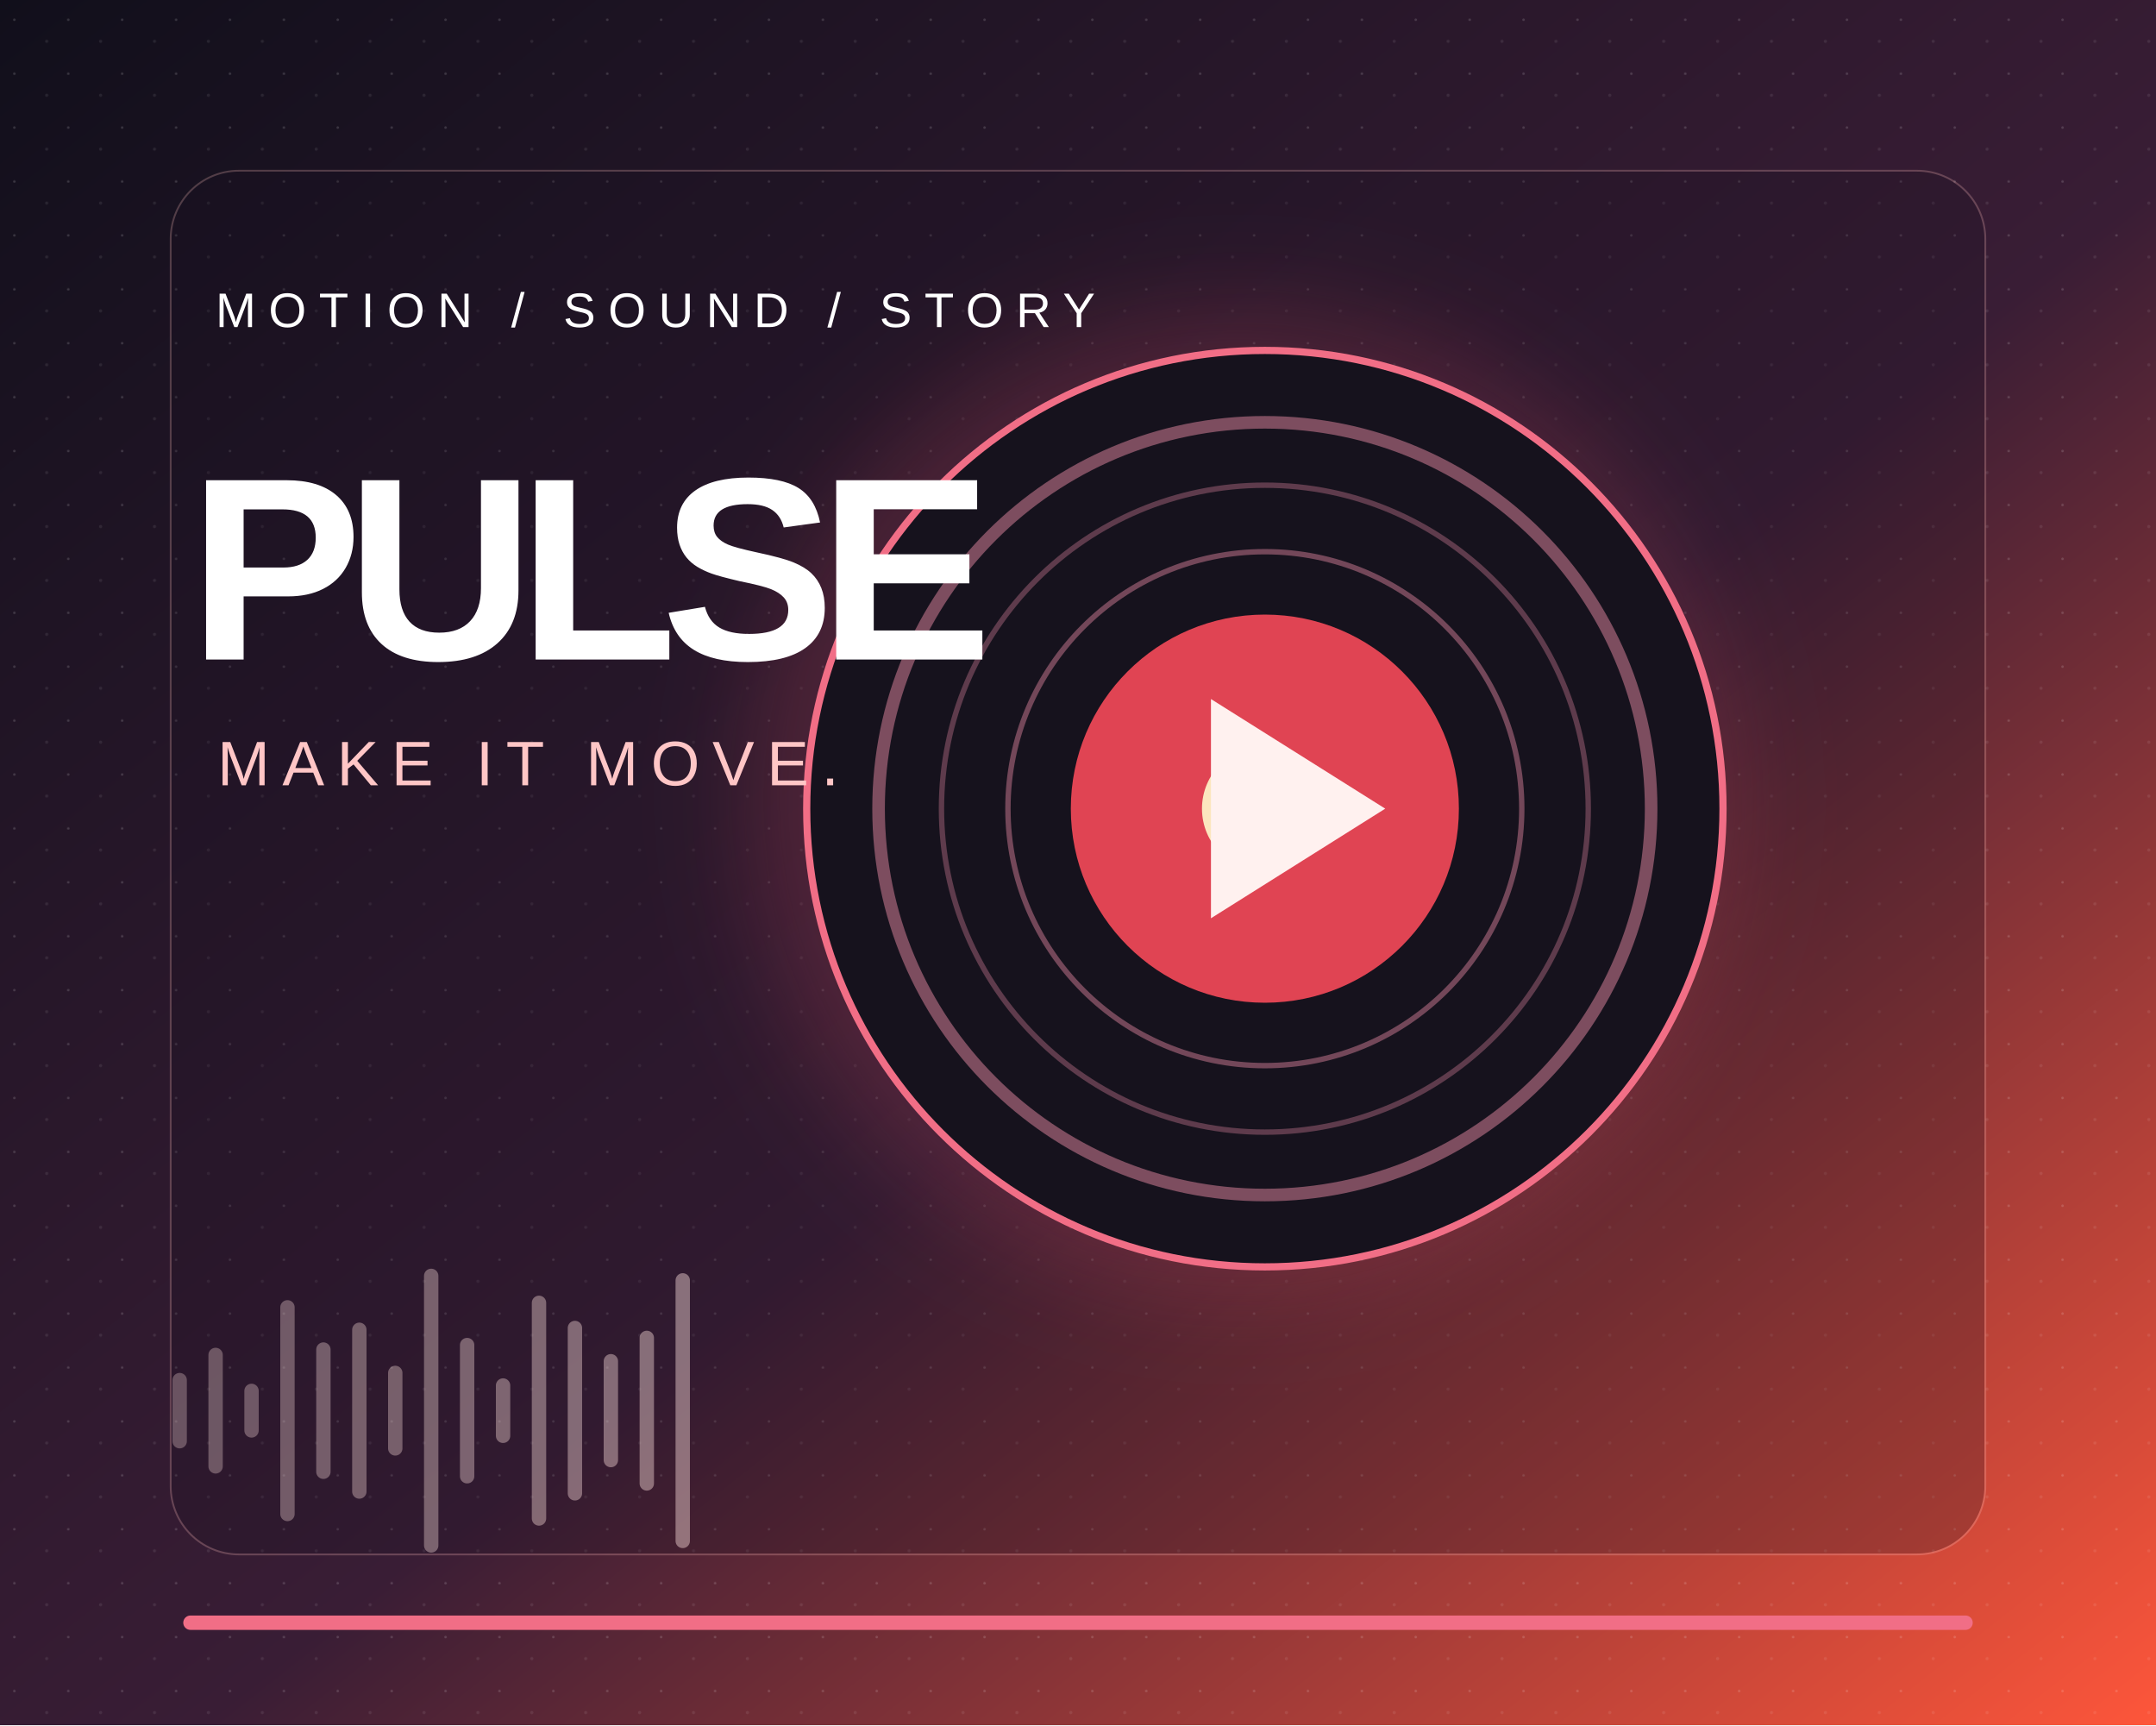
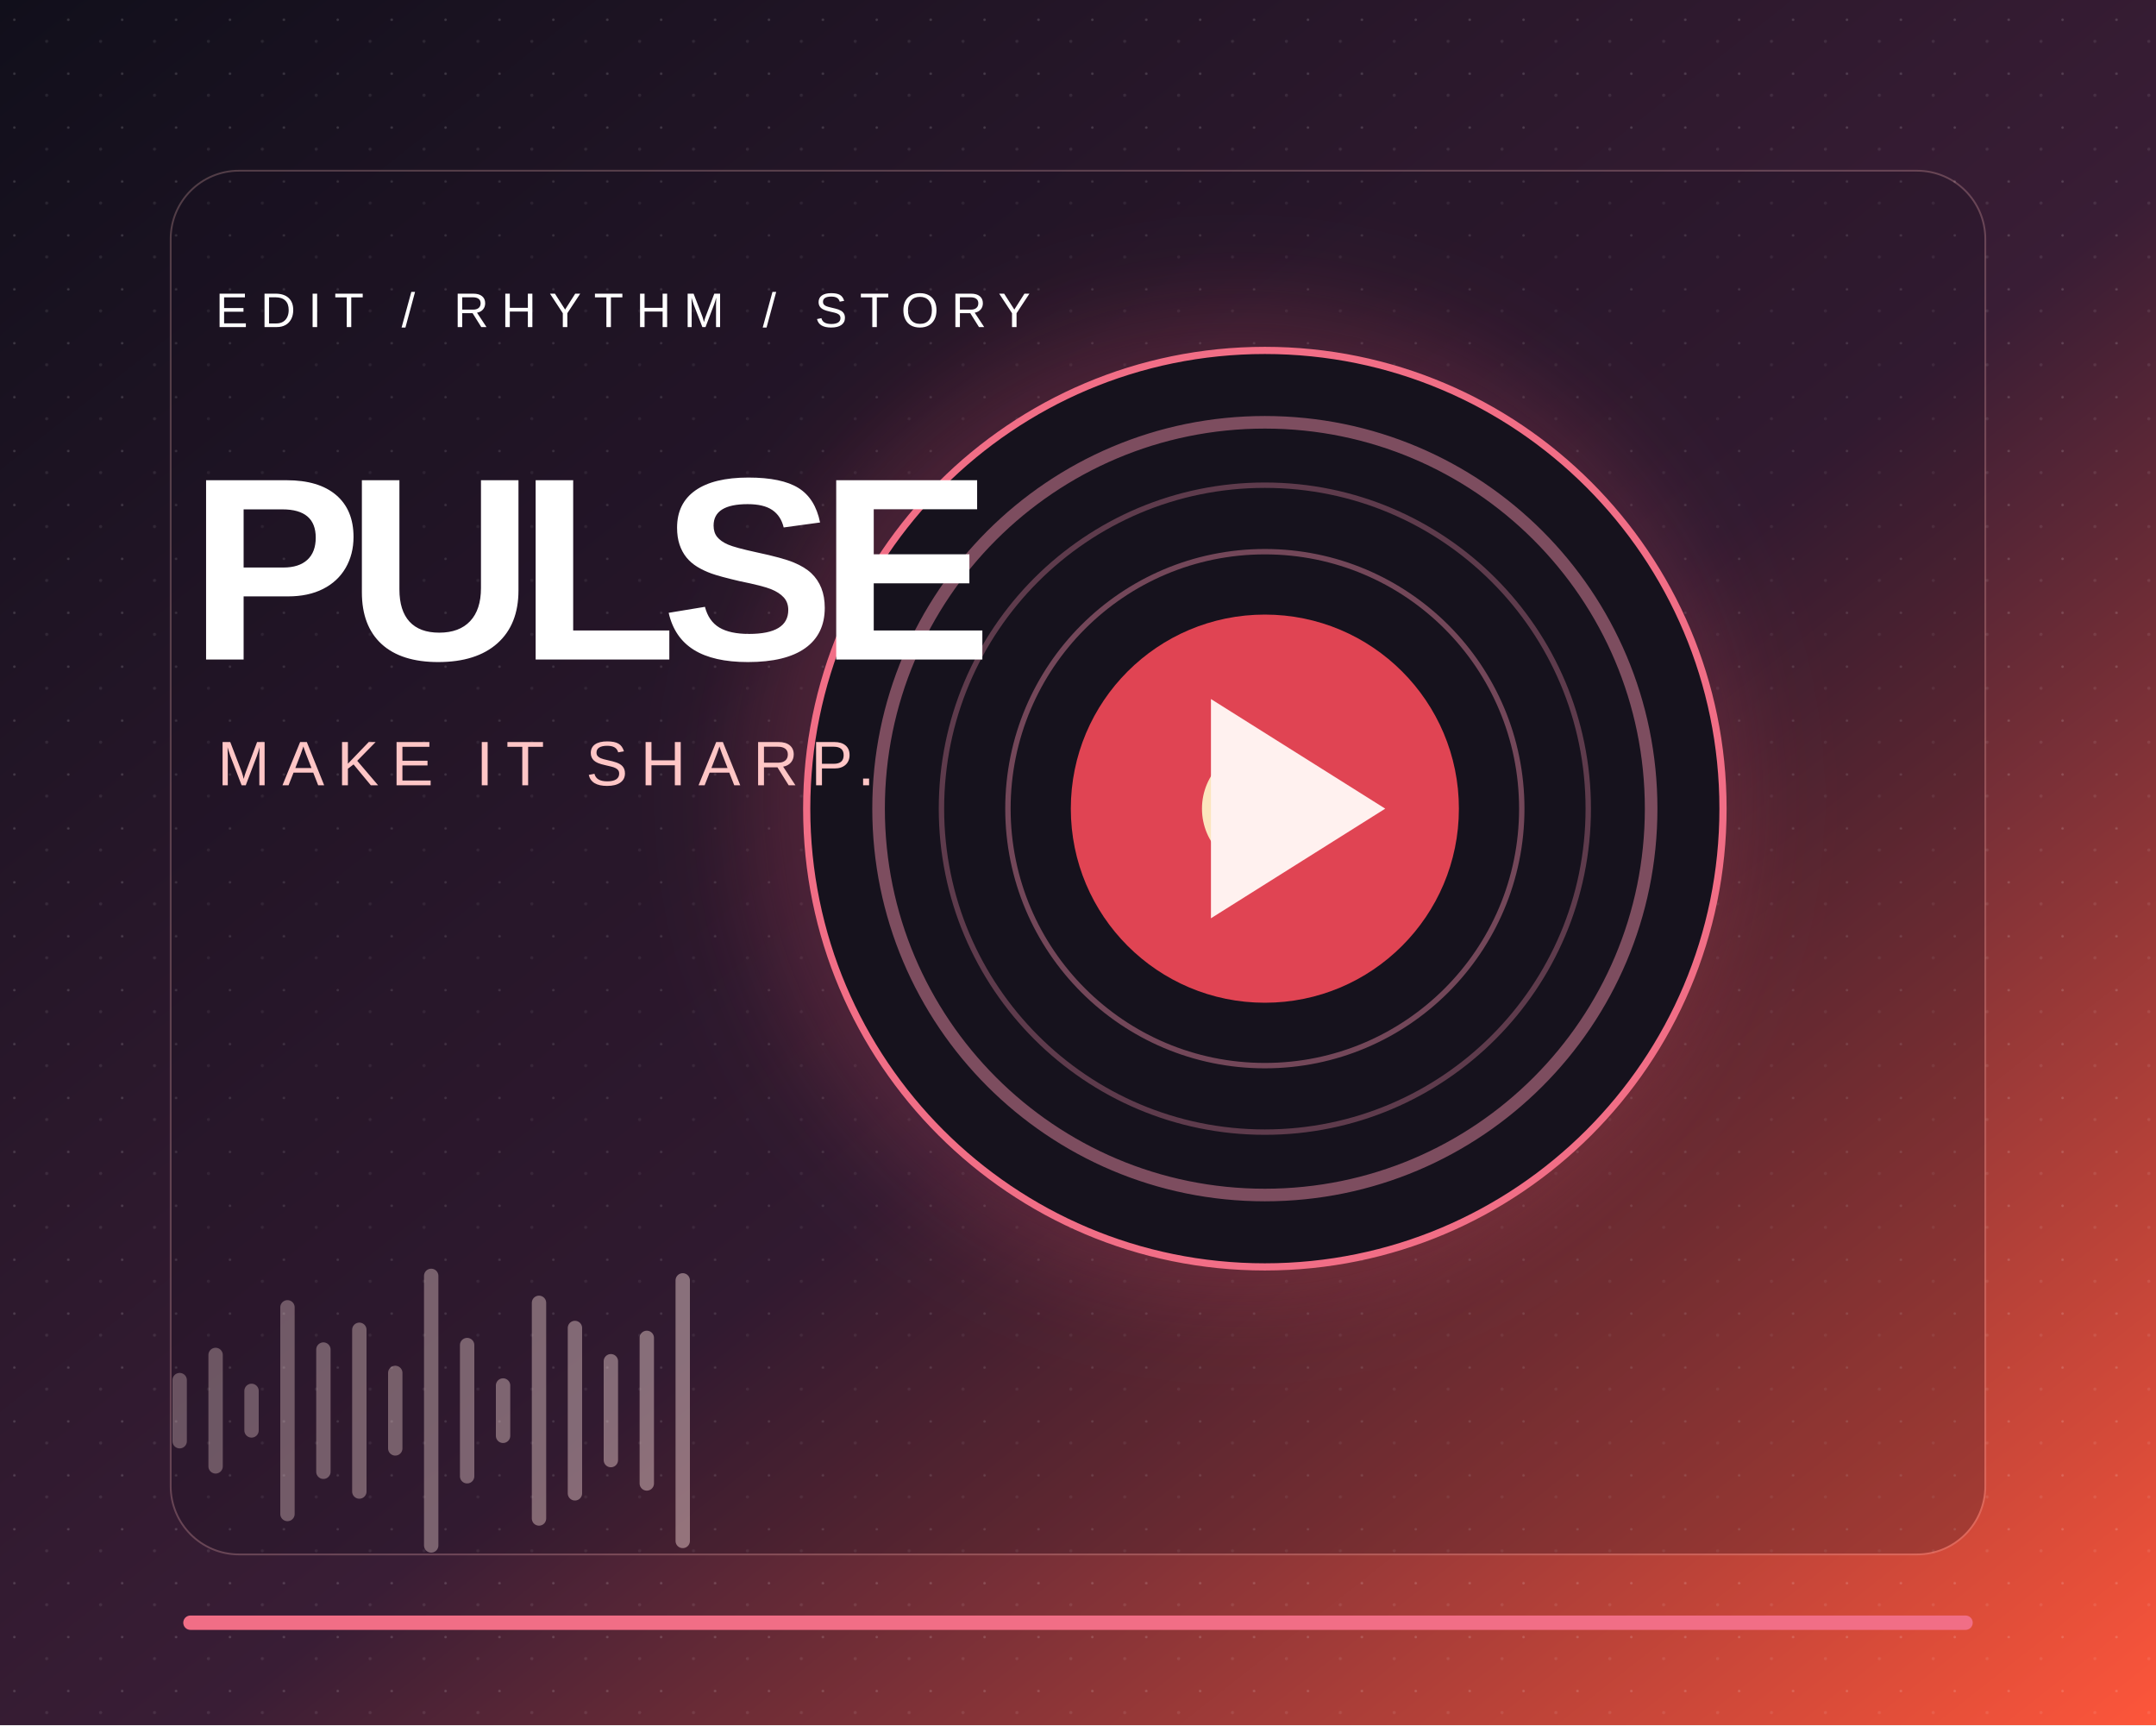
<svg xmlns="http://www.w3.org/2000/svg" viewBox="0 0 1200 960" role="img" aria-label="concept-pulse.svg concept art">
  <defs>
    <linearGradient id="bg" x2="1" y2="1">
      <stop stop-color="#110f1b" />
      <stop offset=".55" stop-color="#391d35" />
      <stop offset="1" stop-color="#fe563a" />
    </linearGradient>
    <linearGradient id="glass" x1="0" y1="0" x2="1" y2="1">
      <stop stop-color="#ffffff" stop-opacity=".8" />
      <stop offset=".55" stop-color="#ffffff" stop-opacity=".08" />
      <stop offset="1" stop-color="#000000" stop-opacity=".32" />
    </linearGradient>
    <linearGradient id="shine">
      <stop stop-color="#fff" stop-opacity=".7" />
      <stop offset=".5" stop-color="#fff" stop-opacity=".02" />
      <stop offset="1" stop-color="#fff" stop-opacity=".55" />
    </linearGradient>
    <radialGradient id="orb" cx=".3" cy=".25" r=".85">
      <stop stop-color="#fff" stop-opacity=".92" />
      <stop offset=".18" stop-color="#d9b5ff" />
      <stop offset=".48" stop-color="#a53df7" />
      <stop offset=".8" stop-color="#331066" />
      <stop offset="1" stop-color="#07071c" />
    </radialGradient>
    <linearGradient id="orange">
      <stop stop-color="#ffecaf" />
      <stop offset=".22" stop-color="#ffb54c" />
      <stop offset=".7" stop-color="#e95519" />
      <stop offset="1" stop-color="#8d210e" />
    </linearGradient>
    <linearGradient id="metal">
      <stop stop-color="#343c56" />
      <stop offset=".15" stop-color="#fff" />
      <stop offset=".3" stop-color="#75839c" />
      <stop offset=".47" stop-color="#eaf3fe" />
      <stop offset=".65" stop-color="#383853" />
      <stop offset=".84" stop-color="#fff" />
      <stop offset="1" stop-color="#292540" />
    </linearGradient>
    <filter id="shadow" x="-70%" y="-70%" width="240%" height="240%">
      <feGaussianBlur stdDeviation="27" />
    </filter>
    <filter id="smallblur">
      <feGaussianBlur stdDeviation="6" />
    </filter>
    <pattern id="grain" width="30" height="30" patternUnits="userSpaceOnUse">
      <circle cx="8" cy="11" r=".7" fill="#fff" opacity=".15" />
      <circle cx="26" cy="23" r=".9" fill="#fff" opacity=".08" />
    </pattern>
  </defs>
  <rect width="1200" height="960" fill="url(#bg)" />
  <rect width="1200" height="960" fill="url(#grain)" />
  <rect x="95" y="95" width="1010" height="770" rx="38" stroke="#ffc1bd" opacity=".25" fill="#160f21" />
  <circle cx="690" cy="445" r="276" fill="#fb5a70" opacity=".17" filter="url(#shadow)" />
  <g transform="translate(704 450)">
    <circle r="255" fill="#16121d" stroke="#f16e86" stroke-width="4" />
    <circle r="215" fill="none" stroke="#e488a2" stroke-width="7" opacity=".5" />
    <circle r="180" fill="none" stroke="#e488a2" stroke-width="3" opacity=".35" />
    <circle r="143" fill="none" stroke="#e488a2" stroke-width="3" opacity=".45" />
    <circle r="108" fill="#e04453" />
    <circle r="35" fill="#fce6be" />
    <path d="M-30 -61 L67 0 L-30 61Z" fill="#fff1ef" />
  </g>
  <g stroke="#ffe2de" stroke-linecap="round">
    <path d="M100 768.0 v34" stroke-width="8" opacity="0.30" />
    <path d="M120 754.0 v62" stroke-width="8" opacity="0.31" />
    <path d="M140 774.0 v22" stroke-width="8" opacity="0.32" />
    <path d="M160 727.5 v115" stroke-width="8" opacity="0.33" />
    <path d="M180 751.0 v68" stroke-width="8" opacity="0.34" />
    <path d="M200 740.0 v90" stroke-width="8" opacity="0.35" />
    <path d="M220 764.0 v42" stroke-width="8" opacity="0.35" />
    <path d="M240 710.0 v150" stroke-width="8" opacity="0.36" />
    <path d="M260 748.5 v73" stroke-width="8" opacity="0.37" />
    <path d="M280 771.0 v28" stroke-width="8" opacity="0.38" />
    <path d="M300 725.0 v120" stroke-width="8" opacity="0.39" />
    <path d="M320 739.0 v92" stroke-width="8" opacity="0.40" />
    <path d="M340 757.5 v55" stroke-width="8" opacity="0.41" />
    <path d="M360 744.5 v81" stroke-width="8" opacity="0.42" />
    <path d="M380 712.5 v145" stroke-width="8" opacity="0.43" />
  </g>
-   <text x="120" y="182" fill="#fff" font-family="Arial" font-size="27" letter-spacing="7">MOTION / SOUND / STORY</text>
+   <text x="120" y="182" fill="#fff" font-family="Arial" font-size="27" letter-spacing="7">EDIT / RHYTHM / STORY</text>
  <text x="105" y="367" fill="#ffffff" font-family="Arial" font-weight="900" font-size="145" letter-spacing="-9">PULSE</text>
-   <text x="121" y="437" fill="#ffc6c6" font-family="Arial" font-size="35" letter-spacing="7">MAKE IT MOVE.</text>
+   <text x="121" y="437" fill="#ffc6c6" font-family="Arial" font-size="35" letter-spacing="7">MAKE IT SHARP.</text>
  <rect x="102" y="899" width="996" height="8" rx="4" fill="#f16e86" />
</svg>
